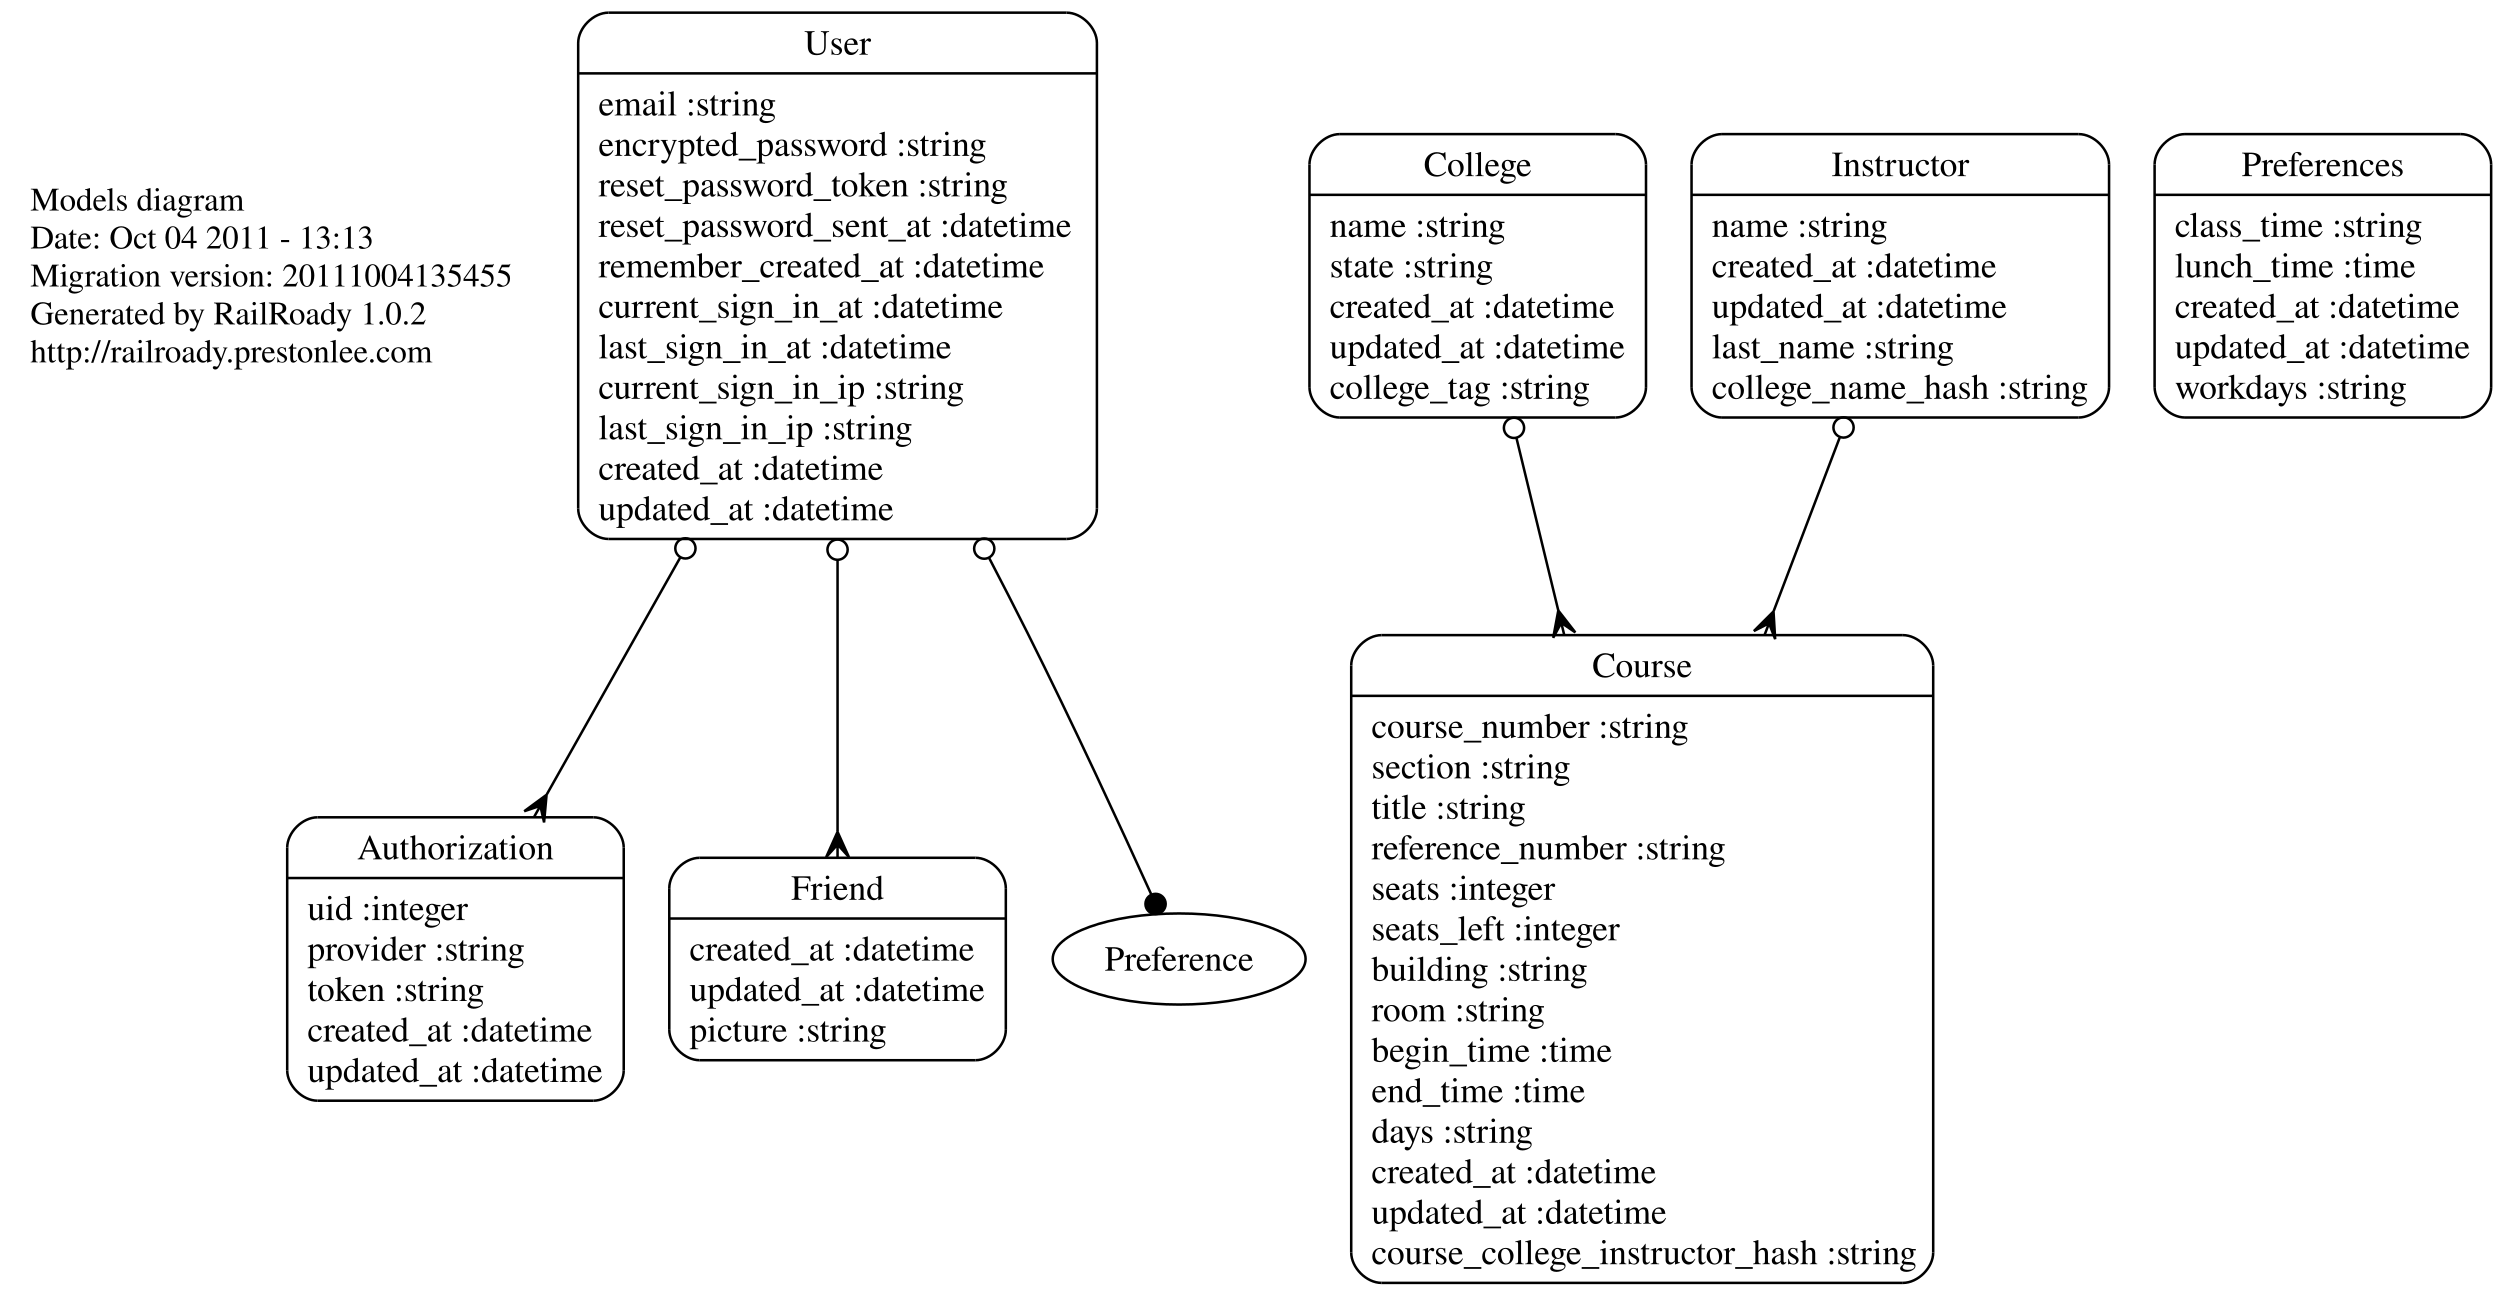
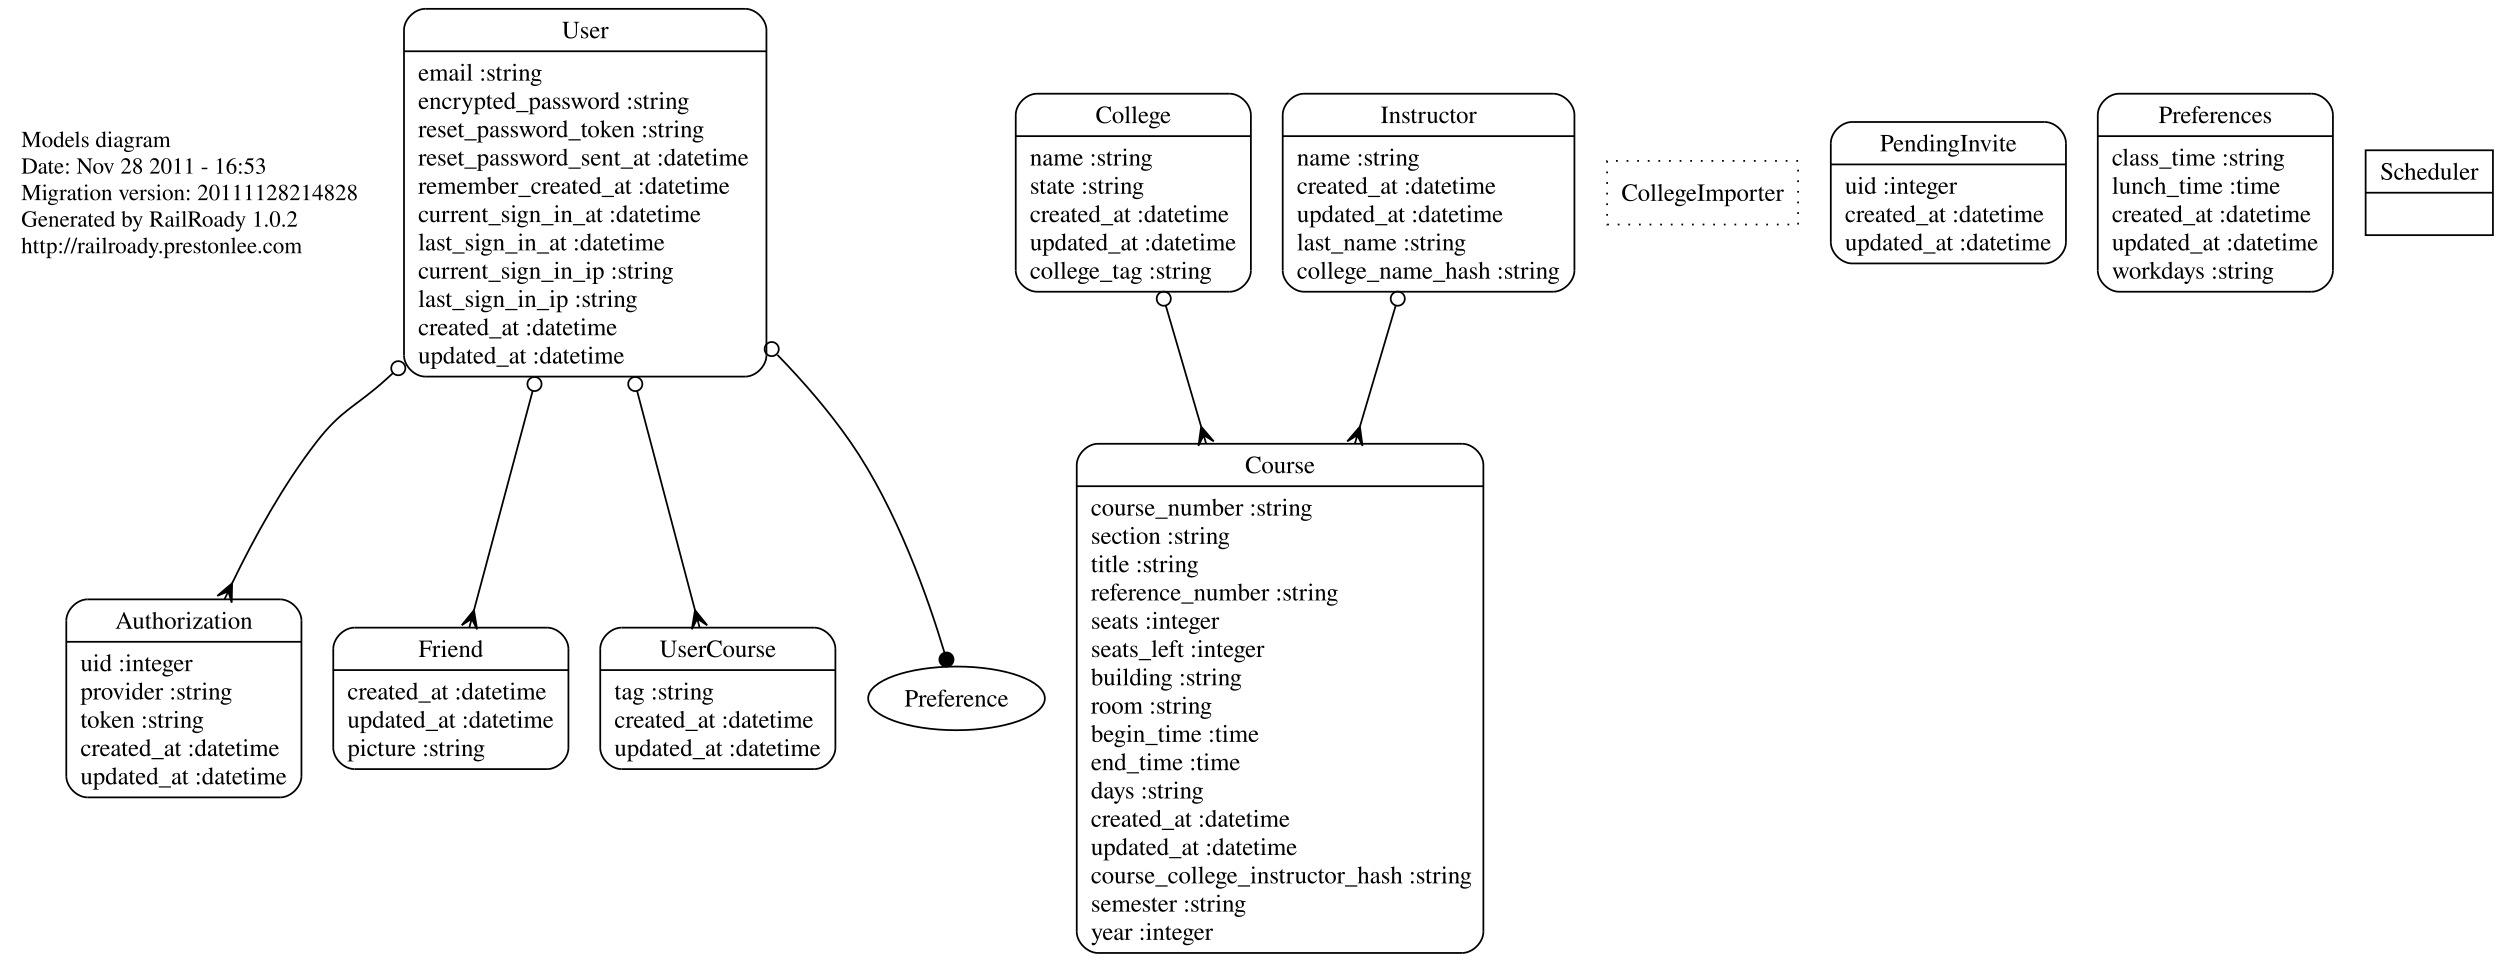
- <svg xmlns="http://www.w3.org/2000/svg" width="988pt" height="512pt" viewBox="0.00 0.00 988.00 512.00">
-   <g id="graph1" class="graph" transform="scale(1 1) rotate(0) translate(4 508)">
-     <polygon fill="white" stroke="white" points="-4,5 -4,-508 985,-508 985,5 -4,5" />
+ <svg xmlns="http://www.w3.org/2000/svg" width="1414pt" height="544pt" viewBox="0.00 0.00 1414.00 544.00">
+   <g id="graph1" class="graph" transform="scale(1 1) rotate(0) translate(4 540)">
+     <polygon fill="white" stroke="white" points="-4,5 -4,-540 1411,-540 1411,5 -4,5" />
    <g id="node1" class="node">
-       <text text-anchor="start" x="8" y="-424.8" font-family="Times,serif" font-size="13.00">Models diagram</text>
-       <text text-anchor="start" x="8" y="-409.8" font-family="Times,serif" font-size="13.00">Date: Oct 04 2011 - 13:13</text>
-       <text text-anchor="start" x="8" y="-394.8" font-family="Times,serif" font-size="13.00">Migration version: 20111004135455</text>
-       <text text-anchor="start" x="8" y="-379.8" font-family="Times,serif" font-size="13.00">Generated by RailRoady 1.0.2</text>
-       <text text-anchor="start" x="8" y="-364.8" font-family="Times,serif" font-size="13.00">http://railroady.prestonlee.com</text>
+       <text text-anchor="start" x="8" y="-456.8" font-family="Times,serif" font-size="13.00">Models diagram</text>
+       <text text-anchor="start" x="8" y="-441.8" font-family="Times,serif" font-size="13.00">Date: Nov 28 2011 - 16:53</text>
+       <text text-anchor="start" x="8" y="-426.8" font-family="Times,serif" font-size="13.00">Migration version: 20111128214828</text>
+       <text text-anchor="start" x="8" y="-411.8" font-family="Times,serif" font-size="13.00">Generated by RailRoady 1.0.2</text>
+       <text text-anchor="start" x="8" y="-396.8" font-family="Times,serif" font-size="13.00">http://railroady.prestonlee.com</text>
    </g>
    <g id="node2" class="node">
-       <polyline fill="none" stroke="black" points="121.5,-73 230.5,-73 " />
-       <path fill="none" stroke="black" d="M230.5,-73C236.5,-73 242.5,-79 242.5,-85" />
-       <polyline fill="none" stroke="black" points="242.5,-85 242.5,-173 " />
-       <path fill="none" stroke="black" d="M242.5,-173C242.5,-179 236.5,-185 230.5,-185" />
-       <polyline fill="none" stroke="black" points="230.5,-185 121.5,-185 " />
-       <path fill="none" stroke="black" d="M121.5,-185C115.5,-185 109.5,-179 109.5,-173" />
-       <polyline fill="none" stroke="black" points="109.5,-173 109.5,-85 " />
-       <path fill="none" stroke="black" d="M109.5,-85C109.5,-79 115.5,-73 121.5,-73" />
-       <text text-anchor="middle" x="176" y="-168.4" font-family="Times,serif" font-size="14.00">Authorization</text>
-       <polyline fill="none" stroke="black" points="109.5,-161 242.5,-161 " />
-       <text text-anchor="start" x="117.5" y="-144.4" font-family="Times,serif" font-size="14.00">uid :integer</text>
-       <text text-anchor="start" x="117.5" y="-128.4" font-family="Times,serif" font-size="14.00">provider :string</text>
-       <text text-anchor="start" x="117.5" y="-112.4" font-family="Times,serif" font-size="14.00">token :string</text>
-       <text text-anchor="start" x="117.5" y="-96.4" font-family="Times,serif" font-size="14.00">created_at :datetime</text>
-       <text text-anchor="start" x="117.5" y="-80.4" font-family="Times,serif" font-size="14.00">updated_at :datetime</text>
+       <polyline fill="none" stroke="black" points="45.5,-89 154.5,-89 " />
+       <path fill="none" stroke="black" d="M154.5,-89C160.5,-89 166.5,-95 166.5,-101" />
+       <polyline fill="none" stroke="black" points="166.5,-101 166.5,-189 " />
+       <path fill="none" stroke="black" d="M166.5,-189C166.5,-195 160.5,-201 154.5,-201" />
+       <polyline fill="none" stroke="black" points="154.5,-201 45.5,-201 " />
+       <path fill="none" stroke="black" d="M45.5,-201C39.5,-201 33.5,-195 33.5,-189" />
+       <polyline fill="none" stroke="black" points="33.5,-189 33.5,-101 " />
+       <path fill="none" stroke="black" d="M33.5,-101C33.5,-95 39.5,-89 45.5,-89" />
+       <text text-anchor="middle" x="100" y="-184.4" font-family="Times,serif" font-size="14.00">Authorization</text>
+       <polyline fill="none" stroke="black" points="33.5,-177 166.5,-177 " />
+       <text text-anchor="start" x="41.5" y="-160.4" font-family="Times,serif" font-size="14.00">uid :integer</text>
+       <text text-anchor="start" x="41.5" y="-144.4" font-family="Times,serif" font-size="14.00">provider :string</text>
+       <text text-anchor="start" x="41.5" y="-128.4" font-family="Times,serif" font-size="14.00">token :string</text>
+       <text text-anchor="start" x="41.5" y="-112.4" font-family="Times,serif" font-size="14.00">created_at :datetime</text>
+       <text text-anchor="start" x="41.5" y="-96.4" font-family="Times,serif" font-size="14.00">updated_at :datetime</text>
    </g>
    <g id="node3" class="node">
-       <polyline fill="none" stroke="black" points="525.5,-343 634.5,-343 " />
-       <path fill="none" stroke="black" d="M634.5,-343C640.5,-343 646.5,-349 646.5,-355" />
-       <polyline fill="none" stroke="black" points="646.5,-355 646.5,-443 " />
-       <path fill="none" stroke="black" d="M646.5,-443C646.5,-449 640.5,-455 634.5,-455" />
-       <polyline fill="none" stroke="black" points="634.5,-455 525.5,-455 " />
-       <path fill="none" stroke="black" d="M525.5,-455C519.5,-455 513.5,-449 513.5,-443" />
-       <polyline fill="none" stroke="black" points="513.5,-443 513.5,-355 " />
-       <path fill="none" stroke="black" d="M513.5,-355C513.5,-349 519.5,-343 525.5,-343" />
-       <text text-anchor="middle" x="580" y="-438.4" font-family="Times,serif" font-size="14.00">College</text>
-       <polyline fill="none" stroke="black" points="513.5,-431 646.5,-431 " />
-       <text text-anchor="start" x="521.5" y="-414.4" font-family="Times,serif" font-size="14.00">name :string</text>
-       <text text-anchor="start" x="521.5" y="-398.4" font-family="Times,serif" font-size="14.00">state :string</text>
-       <text text-anchor="start" x="521.5" y="-382.4" font-family="Times,serif" font-size="14.00">created_at :datetime</text>
-       <text text-anchor="start" x="521.5" y="-366.4" font-family="Times,serif" font-size="14.00">updated_at :datetime</text>
-       <text text-anchor="start" x="521.5" y="-350.4" font-family="Times,serif" font-size="14.00">college_tag :string</text>
+       <polyline fill="none" stroke="black" points="582.5,-375 691.5,-375 " />
+       <path fill="none" stroke="black" d="M691.5,-375C697.5,-375 703.5,-381 703.5,-387" />
+       <polyline fill="none" stroke="black" points="703.5,-387 703.5,-475 " />
+       <path fill="none" stroke="black" d="M703.5,-475C703.5,-481 697.5,-487 691.5,-487" />
+       <polyline fill="none" stroke="black" points="691.5,-487 582.5,-487 " />
+       <path fill="none" stroke="black" d="M582.5,-487C576.5,-487 570.5,-481 570.5,-475" />
+       <polyline fill="none" stroke="black" points="570.5,-475 570.5,-387 " />
+       <path fill="none" stroke="black" d="M570.5,-387C570.5,-381 576.5,-375 582.5,-375" />
+       <text text-anchor="middle" x="637" y="-470.4" font-family="Times,serif" font-size="14.00">College</text>
+       <polyline fill="none" stroke="black" points="570.5,-463 703.5,-463 " />
+       <text text-anchor="start" x="578.5" y="-446.4" font-family="Times,serif" font-size="14.00">name :string</text>
+       <text text-anchor="start" x="578.5" y="-430.4" font-family="Times,serif" font-size="14.00">state :string</text>
+       <text text-anchor="start" x="578.5" y="-414.4" font-family="Times,serif" font-size="14.00">created_at :datetime</text>
+       <text text-anchor="start" x="578.5" y="-398.4" font-family="Times,serif" font-size="14.00">updated_at :datetime</text>
+       <text text-anchor="start" x="578.5" y="-382.4" font-family="Times,serif" font-size="14.00">college_tag :string</text>
+     </g>
+     <g id="node5" class="node">
+       <polyline fill="none" stroke="black" points="617,-1 823,-1 " />
+       <path fill="none" stroke="black" d="M823,-1C829,-1 835,-7 835,-13" />
+       <polyline fill="none" stroke="black" points="835,-13 835,-277 " />
+       <path fill="none" stroke="black" d="M835,-277C835,-283 829,-289 823,-289" />
+       <polyline fill="none" stroke="black" points="823,-289 617,-289 " />
+       <path fill="none" stroke="black" d="M617,-289C611,-289 605,-283 605,-277" />
+       <polyline fill="none" stroke="black" points="605,-277 605,-13 " />
+       <path fill="none" stroke="black" d="M605,-13C605,-7 611,-1 617,-1" />
+       <text text-anchor="middle" x="720" y="-272.4" font-family="Times,serif" font-size="14.00">Course</text>
+       <polyline fill="none" stroke="black" points="605,-265 835,-265 " />
+       <text text-anchor="start" x="613" y="-248.4" font-family="Times,serif" font-size="14.00">course_number :string</text>
+       <text text-anchor="start" x="613" y="-232.4" font-family="Times,serif" font-size="14.00">section :string</text>
+       <text text-anchor="start" x="613" y="-216.4" font-family="Times,serif" font-size="14.00">title :string</text>
+       <text text-anchor="start" x="613" y="-200.4" font-family="Times,serif" font-size="14.00">reference_number :string</text>
+       <text text-anchor="start" x="613" y="-184.4" font-family="Times,serif" font-size="14.00">seats :integer</text>
+       <text text-anchor="start" x="613" y="-168.4" font-family="Times,serif" font-size="14.00">seats_left :integer</text>
+       <text text-anchor="start" x="613" y="-152.4" font-family="Times,serif" font-size="14.00">building :string</text>
+       <text text-anchor="start" x="613" y="-136.4" font-family="Times,serif" font-size="14.00">room :string</text>
+       <text text-anchor="start" x="613" y="-120.4" font-family="Times,serif" font-size="14.00">begin_time :time</text>
+       <text text-anchor="start" x="613" y="-104.4" font-family="Times,serif" font-size="14.00">end_time :time</text>
+       <text text-anchor="start" x="613" y="-88.4" font-family="Times,serif" font-size="14.00">days :string</text>
+       <text text-anchor="start" x="613" y="-72.4" font-family="Times,serif" font-size="14.00">created_at :datetime</text>
+       <text text-anchor="start" x="613" y="-56.4" font-family="Times,serif" font-size="14.00">updated_at :datetime</text>
+       <text text-anchor="start" x="613" y="-40.4" font-family="Times,serif" font-size="14.00">course_college_instructor_hash :string</text>
+       <text text-anchor="start" x="613" y="-24.4" font-family="Times,serif" font-size="14.00">semester :string</text>
+       <text text-anchor="start" x="613" y="-8.4" font-family="Times,serif" font-size="14.00">year :integer</text>
+     </g>
+     <g id="edge2" class="edge">
+       <path fill="none" stroke="black" d="M655.357,-367.19C661.352,-346.674 668.295,-322.917 675.361,-298.742" />
+       <ellipse fill="none" stroke="black" cx="654.224" cy="-371.066" rx="4" ry="4" />
+       <polygon fill="black" stroke="black" points="675.373,-298.698 682.498,-290.362 676.776,-293.899 678.179,-289.1 678.179,-289.1 678.179,-289.1 676.776,-293.899 673.859,-287.837 675.373,-298.698 675.373,-298.698" />
    </g>
    <g id="node4" class="node">
-       <polyline fill="none" stroke="black" points="542,-1 748,-1 " />
-       <path fill="none" stroke="black" d="M748,-1C754,-1 760,-7 760,-13" />
-       <polyline fill="none" stroke="black" points="760,-13 760,-245 " />
-       <path fill="none" stroke="black" d="M760,-245C760,-251 754,-257 748,-257" />
-       <polyline fill="none" stroke="black" points="748,-257 542,-257 " />
-       <path fill="none" stroke="black" d="M542,-257C536,-257 530,-251 530,-245" />
-       <polyline fill="none" stroke="black" points="530,-245 530,-13 " />
-       <path fill="none" stroke="black" d="M530,-13C530,-7 536,-1 542,-1" />
-       <text text-anchor="middle" x="645" y="-240.4" font-family="Times,serif" font-size="14.00">Course</text>
-       <polyline fill="none" stroke="black" points="530,-233 760,-233 " />
-       <text text-anchor="start" x="538" y="-216.4" font-family="Times,serif" font-size="14.00">course_number :string</text>
-       <text text-anchor="start" x="538" y="-200.4" font-family="Times,serif" font-size="14.00">section :string</text>
-       <text text-anchor="start" x="538" y="-184.4" font-family="Times,serif" font-size="14.00">title :string</text>
-       <text text-anchor="start" x="538" y="-168.4" font-family="Times,serif" font-size="14.00">reference_number :string</text>
-       <text text-anchor="start" x="538" y="-152.4" font-family="Times,serif" font-size="14.00">seats :integer</text>
-       <text text-anchor="start" x="538" y="-136.4" font-family="Times,serif" font-size="14.00">seats_left :integer</text>
-       <text text-anchor="start" x="538" y="-120.4" font-family="Times,serif" font-size="14.00">building :string</text>
-       <text text-anchor="start" x="538" y="-104.4" font-family="Times,serif" font-size="14.00">room :string</text>
-       <text text-anchor="start" x="538" y="-88.4" font-family="Times,serif" font-size="14.00">begin_time :time</text>
-       <text text-anchor="start" x="538" y="-72.4" font-family="Times,serif" font-size="14.00">end_time :time</text>
-       <text text-anchor="start" x="538" y="-56.4" font-family="Times,serif" font-size="14.00">days :string</text>
-       <text text-anchor="start" x="538" y="-40.4" font-family="Times,serif" font-size="14.00">created_at :datetime</text>
-       <text text-anchor="start" x="538" y="-24.4" font-family="Times,serif" font-size="14.00">updated_at :datetime</text>
-       <text text-anchor="start" x="538" y="-8.4" font-family="Times,serif" font-size="14.00">course_college_instructor_hash :string</text>
-     </g>
-     <g id="edge2" class="edge">
-       <path fill="none" stroke="black" d="M595.276,-335.016C600.268,-314.435 606.022,-290.711 611.805,-266.866" />
-       <ellipse fill="none" stroke="black" cx="594.332" cy="-338.908" rx="4" ry="4" />
-       <polygon fill="black" stroke="black" points="611.838,-266.729 618.568,-258.071 613.017,-261.87 614.195,-257.011 614.195,-257.011 614.195,-257.011 613.017,-261.87 609.822,-255.95 611.838,-266.729 611.838,-266.729" />
-     </g>
-     <g id="node5" class="node">
-       <polyline fill="none" stroke="black" points="272.5,-89 381.5,-89 " />
-       <path fill="none" stroke="black" d="M381.5,-89C387.5,-89 393.5,-95 393.5,-101" />
-       <polyline fill="none" stroke="black" points="393.5,-101 393.5,-157 " />
-       <path fill="none" stroke="black" d="M393.5,-157C393.5,-163 387.5,-169 381.5,-169" />
-       <polyline fill="none" stroke="black" points="381.5,-169 272.5,-169 " />
-       <path fill="none" stroke="black" d="M272.5,-169C266.5,-169 260.5,-163 260.5,-157" />
-       <polyline fill="none" stroke="black" points="260.5,-157 260.5,-101 " />
-       <path fill="none" stroke="black" d="M260.5,-101C260.5,-95 266.5,-89 272.5,-89" />
-       <text text-anchor="middle" x="327" y="-152.4" font-family="Times,serif" font-size="14.00">Friend</text>
-       <polyline fill="none" stroke="black" points="260.5,-145 393.5,-145 " />
-       <text text-anchor="start" x="268.5" y="-128.4" font-family="Times,serif" font-size="14.00">created_at :datetime</text>
-       <text text-anchor="start" x="268.5" y="-112.4" font-family="Times,serif" font-size="14.00">updated_at :datetime</text>
-       <text text-anchor="start" x="268.5" y="-96.4" font-family="Times,serif" font-size="14.00">picture :string</text>
+       <polygon fill="none" stroke="black" stroke-dasharray="1,5" points="1013,-449 905,-449 905,-413 1013,-413 1013,-449" />
+       <text text-anchor="middle" x="959" y="-426.4" font-family="Times,serif" font-size="14.00">CollegeImporter</text>
    </g>
    <g id="node6" class="node">
-       <polyline fill="none" stroke="black" points="676.5,-343 817.5,-343 " />
-       <path fill="none" stroke="black" d="M817.5,-343C823.5,-343 829.5,-349 829.5,-355" />
-       <polyline fill="none" stroke="black" points="829.5,-355 829.5,-443 " />
-       <path fill="none" stroke="black" d="M829.5,-443C829.5,-449 823.5,-455 817.5,-455" />
-       <polyline fill="none" stroke="black" points="817.5,-455 676.5,-455 " />
-       <path fill="none" stroke="black" d="M676.5,-455C670.5,-455 664.5,-449 664.5,-443" />
-       <polyline fill="none" stroke="black" points="664.5,-443 664.5,-355 " />
-       <path fill="none" stroke="black" d="M664.5,-355C664.5,-349 670.5,-343 676.5,-343" />
-       <text text-anchor="middle" x="747" y="-438.4" font-family="Times,serif" font-size="14.00">Instructor</text>
-       <polyline fill="none" stroke="black" points="664.5,-431 829.5,-431 " />
-       <text text-anchor="start" x="672.5" y="-414.4" font-family="Times,serif" font-size="14.00">name :string</text>
-       <text text-anchor="start" x="672.5" y="-398.4" font-family="Times,serif" font-size="14.00">created_at :datetime</text>
-       <text text-anchor="start" x="672.5" y="-382.4" font-family="Times,serif" font-size="14.00">updated_at :datetime</text>
-       <text text-anchor="start" x="672.5" y="-366.4" font-family="Times,serif" font-size="14.00">last_name :string</text>
-       <text text-anchor="start" x="672.5" y="-350.4" font-family="Times,serif" font-size="14.00">college_name_hash :string</text>
+       <polyline fill="none" stroke="black" points="196.5,-105 305.5,-105 " />
+       <path fill="none" stroke="black" d="M305.5,-105C311.5,-105 317.5,-111 317.5,-117" />
+       <polyline fill="none" stroke="black" points="317.5,-117 317.5,-173 " />
+       <path fill="none" stroke="black" d="M317.5,-173C317.5,-179 311.5,-185 305.5,-185" />
+       <polyline fill="none" stroke="black" points="305.5,-185 196.5,-185 " />
+       <path fill="none" stroke="black" d="M196.5,-185C190.5,-185 184.5,-179 184.5,-173" />
+       <polyline fill="none" stroke="black" points="184.5,-173 184.5,-117 " />
+       <path fill="none" stroke="black" d="M184.5,-117C184.5,-111 190.5,-105 196.5,-105" />
+       <text text-anchor="middle" x="251" y="-168.4" font-family="Times,serif" font-size="14.00">Friend</text>
+       <polyline fill="none" stroke="black" points="184.5,-161 317.5,-161 " />
+       <text text-anchor="start" x="192.5" y="-144.4" font-family="Times,serif" font-size="14.00">created_at :datetime</text>
+       <text text-anchor="start" x="192.5" y="-128.4" font-family="Times,serif" font-size="14.00">updated_at :datetime</text>
+       <text text-anchor="start" x="192.5" y="-112.4" font-family="Times,serif" font-size="14.00">picture :string</text>
+     </g>
+     <g id="node7" class="node">
+       <polyline fill="none" stroke="black" points="733.5,-375 874.5,-375 " />
+       <path fill="none" stroke="black" d="M874.5,-375C880.5,-375 886.5,-381 886.5,-387" />
+       <polyline fill="none" stroke="black" points="886.5,-387 886.5,-475 " />
+       <path fill="none" stroke="black" d="M886.5,-475C886.5,-481 880.5,-487 874.5,-487" />
+       <polyline fill="none" stroke="black" points="874.5,-487 733.5,-487 " />
+       <path fill="none" stroke="black" d="M733.5,-487C727.5,-487 721.5,-481 721.5,-475" />
+       <polyline fill="none" stroke="black" points="721.5,-475 721.5,-387 " />
+       <path fill="none" stroke="black" d="M721.5,-387C721.5,-381 727.5,-375 733.5,-375" />
+       <text text-anchor="middle" x="804" y="-470.4" font-family="Times,serif" font-size="14.00">Instructor</text>
+       <polyline fill="none" stroke="black" points="721.5,-463 886.5,-463 " />
+       <text text-anchor="start" x="729.5" y="-446.4" font-family="Times,serif" font-size="14.00">name :string</text>
+       <text text-anchor="start" x="729.5" y="-430.4" font-family="Times,serif" font-size="14.00">created_at :datetime</text>
+       <text text-anchor="start" x="729.5" y="-414.4" font-family="Times,serif" font-size="14.00">updated_at :datetime</text>
+       <text text-anchor="start" x="729.5" y="-398.4" font-family="Times,serif" font-size="14.00">last_name :string</text>
+       <text text-anchor="start" x="729.5" y="-382.4" font-family="Times,serif" font-size="14.00">college_name_hash :string</text>
    </g>
    <g id="edge4" class="edge">
-       <path fill="none" stroke="black" d="M723.029,-335.016C715.161,-314.344 706.086,-290.5 696.97,-266.548" />
-       <ellipse fill="none" stroke="black" cx="724.566" cy="-339.057" rx="4" ry="4" />
-       <polygon fill="black" stroke="black" points="696.897,-266.357 697.546,-255.41 695.118,-261.684 693.34,-257.011 693.34,-257.011 693.34,-257.011 695.118,-261.684 689.134,-258.611 696.897,-266.357 696.897,-266.357" />
-     </g>
-     <g id="node7" class="node">
-       <polyline fill="none" stroke="black" points="859.5,-343 968.5,-343 " />
-       <path fill="none" stroke="black" d="M968.5,-343C974.5,-343 980.5,-349 980.5,-355" />
-       <polyline fill="none" stroke="black" points="980.5,-355 980.5,-443 " />
-       <path fill="none" stroke="black" d="M980.5,-443C980.5,-449 974.5,-455 968.5,-455" />
-       <polyline fill="none" stroke="black" points="968.5,-455 859.5,-455 " />
-       <path fill="none" stroke="black" d="M859.5,-455C853.5,-455 847.5,-449 847.5,-443" />
-       <polyline fill="none" stroke="black" points="847.5,-443 847.5,-355 " />
-       <path fill="none" stroke="black" d="M847.5,-355C847.5,-349 853.5,-343 859.5,-343" />
-       <text text-anchor="middle" x="914" y="-438.4" font-family="Times,serif" font-size="14.00">Preferences</text>
-       <polyline fill="none" stroke="black" points="847.5,-431 980.5,-431 " />
-       <text text-anchor="start" x="855.5" y="-414.4" font-family="Times,serif" font-size="14.00">class_time :string</text>
-       <text text-anchor="start" x="855.5" y="-398.4" font-family="Times,serif" font-size="14.00">lunch_time :time</text>
-       <text text-anchor="start" x="855.5" y="-382.4" font-family="Times,serif" font-size="14.00">created_at :datetime</text>
-       <text text-anchor="start" x="855.5" y="-366.4" font-family="Times,serif" font-size="14.00">updated_at :datetime</text>
-       <text text-anchor="start" x="855.5" y="-350.4" font-family="Times,serif" font-size="14.00">workdays :string</text>
+       <path fill="none" stroke="black" d="M785.422,-367.19C779.354,-346.674 772.328,-322.917 765.177,-298.742" />
+       <ellipse fill="none" stroke="black" cx="786.57" cy="-371.069" rx="4" ry="4" />
+       <polygon fill="black" stroke="black" points="765.162,-298.689 766.64,-287.823 763.743,-293.894 762.325,-289.1 762.325,-289.1 762.325,-289.1 763.743,-293.894 758.01,-290.376 765.162,-298.689 765.162,-298.689" />
    </g>
    <g id="node8" class="node">
-       <polyline fill="none" stroke="black" points="236.5,-295 417.5,-295 " />
-       <path fill="none" stroke="black" d="M417.5,-295C423.5,-295 429.5,-301 429.5,-307" />
-       <polyline fill="none" stroke="black" points="429.5,-307 429.5,-491 " />
-       <path fill="none" stroke="black" d="M429.5,-491C429.5,-497 423.5,-503 417.5,-503" />
-       <polyline fill="none" stroke="black" points="417.5,-503 236.5,-503 " />
-       <path fill="none" stroke="black" d="M236.5,-503C230.5,-503 224.5,-497 224.5,-491" />
-       <polyline fill="none" stroke="black" points="224.5,-491 224.5,-307 " />
-       <path fill="none" stroke="black" d="M224.5,-307C224.5,-301 230.5,-295 236.5,-295" />
-       <text text-anchor="middle" x="327" y="-486.4" font-family="Times,serif" font-size="14.00">User</text>
-       <polyline fill="none" stroke="black" points="224.5,-479 429.5,-479 " />
-       <text text-anchor="start" x="232.5" y="-462.4" font-family="Times,serif" font-size="14.00">email :string</text>
-       <text text-anchor="start" x="232.5" y="-446.4" font-family="Times,serif" font-size="14.00">encrypted_password :string</text>
-       <text text-anchor="start" x="232.5" y="-430.4" font-family="Times,serif" font-size="14.00">reset_password_token :string</text>
-       <text text-anchor="start" x="232.5" y="-414.4" font-family="Times,serif" font-size="14.00">reset_password_sent_at :datetime</text>
-       <text text-anchor="start" x="232.5" y="-398.4" font-family="Times,serif" font-size="14.00">remember_created_at :datetime</text>
-       <text text-anchor="start" x="232.5" y="-382.4" font-family="Times,serif" font-size="14.00">current_sign_in_at :datetime</text>
-       <text text-anchor="start" x="232.5" y="-366.4" font-family="Times,serif" font-size="14.00">last_sign_in_at :datetime</text>
-       <text text-anchor="start" x="232.5" y="-350.4" font-family="Times,serif" font-size="14.00">current_sign_in_ip :string</text>
-       <text text-anchor="start" x="232.5" y="-334.4" font-family="Times,serif" font-size="14.00">last_sign_in_ip :string</text>
-       <text text-anchor="start" x="232.5" y="-318.4" font-family="Times,serif" font-size="14.00">created_at :datetime</text>
-       <text text-anchor="start" x="232.5" y="-302.4" font-family="Times,serif" font-size="14.00">updated_at :datetime</text>
+       <polyline fill="none" stroke="black" points="1043.5,-391 1152.5,-391 " />
+       <path fill="none" stroke="black" d="M1152.5,-391C1158.5,-391 1164.5,-397 1164.5,-403" />
+       <polyline fill="none" stroke="black" points="1164.5,-403 1164.5,-459 " />
+       <path fill="none" stroke="black" d="M1164.5,-459C1164.5,-465 1158.5,-471 1152.5,-471" />
+       <polyline fill="none" stroke="black" points="1152.5,-471 1043.5,-471 " />
+       <path fill="none" stroke="black" d="M1043.5,-471C1037.5,-471 1031.5,-465 1031.5,-459" />
+       <polyline fill="none" stroke="black" points="1031.5,-459 1031.5,-403 " />
+       <path fill="none" stroke="black" d="M1031.5,-403C1031.5,-397 1037.5,-391 1043.5,-391" />
+       <text text-anchor="middle" x="1098" y="-454.4" font-family="Times,serif" font-size="14.00">PendingInvite</text>
+       <polyline fill="none" stroke="black" points="1031.5,-447 1164.5,-447 " />
+       <text text-anchor="start" x="1039.5" y="-430.4" font-family="Times,serif" font-size="14.00">uid :integer</text>
+       <text text-anchor="start" x="1039.5" y="-414.4" font-family="Times,serif" font-size="14.00">created_at :datetime</text>
+       <text text-anchor="start" x="1039.5" y="-398.4" font-family="Times,serif" font-size="14.00">updated_at :datetime</text>
+     </g>
+     <g id="node9" class="node">
+       <polyline fill="none" stroke="black" points="1194.5,-375 1303.5,-375 " />
+       <path fill="none" stroke="black" d="M1303.5,-375C1309.5,-375 1315.5,-381 1315.5,-387" />
+       <polyline fill="none" stroke="black" points="1315.5,-387 1315.5,-475 " />
+       <path fill="none" stroke="black" d="M1315.5,-475C1315.5,-481 1309.5,-487 1303.5,-487" />
+       <polyline fill="none" stroke="black" points="1303.5,-487 1194.5,-487 " />
+       <path fill="none" stroke="black" d="M1194.5,-487C1188.5,-487 1182.5,-481 1182.5,-475" />
+       <polyline fill="none" stroke="black" points="1182.5,-475 1182.5,-387 " />
+       <path fill="none" stroke="black" d="M1182.5,-387C1182.5,-381 1188.5,-375 1194.5,-375" />
+       <text text-anchor="middle" x="1249" y="-470.4" font-family="Times,serif" font-size="14.00">Preferences</text>
+       <polyline fill="none" stroke="black" points="1182.5,-463 1315.5,-463 " />
+       <text text-anchor="start" x="1190.5" y="-446.4" font-family="Times,serif" font-size="14.00">class_time :string</text>
+       <text text-anchor="start" x="1190.5" y="-430.4" font-family="Times,serif" font-size="14.00">lunch_time :time</text>
+       <text text-anchor="start" x="1190.5" y="-414.4" font-family="Times,serif" font-size="14.00">created_at :datetime</text>
+       <text text-anchor="start" x="1190.5" y="-398.4" font-family="Times,serif" font-size="14.00">updated_at :datetime</text>
+       <text text-anchor="start" x="1190.5" y="-382.4" font-family="Times,serif" font-size="14.00">workdays :string</text>
+     </g>
+     <g id="node10" class="node">
+       <polygon fill="none" stroke="black" points="1334,-407 1334,-455 1406,-455 1406,-407 1334,-407" />
+       <text text-anchor="middle" x="1370" y="-438.4" font-family="Times,serif" font-size="14.00">Scheduler</text>
+       <polyline fill="none" stroke="black" points="1334,-431 1406,-431 " />
+       <text text-anchor="middle" x="1370" y="-414.4" font-family="Times,serif" font-size="14.00"> </text>
+     </g>
+     <g id="node11" class="node">
+       <polyline fill="none" stroke="black" points="236.5,-327 417.5,-327 " />
+       <path fill="none" stroke="black" d="M417.5,-327C423.5,-327 429.5,-333 429.5,-339" />
+       <polyline fill="none" stroke="black" points="429.5,-339 429.5,-523 " />
+       <path fill="none" stroke="black" d="M429.5,-523C429.5,-529 423.5,-535 417.5,-535" />
+       <polyline fill="none" stroke="black" points="417.5,-535 236.5,-535 " />
+       <path fill="none" stroke="black" d="M236.5,-535C230.5,-535 224.5,-529 224.5,-523" />
+       <polyline fill="none" stroke="black" points="224.5,-523 224.5,-339 " />
+       <path fill="none" stroke="black" d="M224.5,-339C224.5,-333 230.5,-327 236.5,-327" />
+       <text text-anchor="middle" x="327" y="-518.4" font-family="Times,serif" font-size="14.00">User</text>
+       <polyline fill="none" stroke="black" points="224.5,-511 429.5,-511 " />
+       <text text-anchor="start" x="232.5" y="-494.4" font-family="Times,serif" font-size="14.00">email :string</text>
+       <text text-anchor="start" x="232.5" y="-478.4" font-family="Times,serif" font-size="14.00">encrypted_password :string</text>
+       <text text-anchor="start" x="232.5" y="-462.4" font-family="Times,serif" font-size="14.00">reset_password_token :string</text>
+       <text text-anchor="start" x="232.5" y="-446.4" font-family="Times,serif" font-size="14.00">reset_password_sent_at :datetime</text>
+       <text text-anchor="start" x="232.5" y="-430.4" font-family="Times,serif" font-size="14.00">remember_created_at :datetime</text>
+       <text text-anchor="start" x="232.5" y="-414.4" font-family="Times,serif" font-size="14.00">current_sign_in_at :datetime</text>
+       <text text-anchor="start" x="232.5" y="-398.4" font-family="Times,serif" font-size="14.00">last_sign_in_at :datetime</text>
+       <text text-anchor="start" x="232.5" y="-382.4" font-family="Times,serif" font-size="14.00">current_sign_in_ip :string</text>
+       <text text-anchor="start" x="232.5" y="-366.4" font-family="Times,serif" font-size="14.00">last_sign_in_ip :string</text>
+       <text text-anchor="start" x="232.5" y="-350.4" font-family="Times,serif" font-size="14.00">created_at :datetime</text>
+       <text text-anchor="start" x="232.5" y="-334.4" font-family="Times,serif" font-size="14.00">updated_at :datetime</text>
    </g>
    <g id="edge6" class="edge">
-       <path fill="none" stroke="black" d="M264.874,-287.736C246.915,-255.863 227.914,-222.139 212.111,-194.09" />
-       <ellipse fill="none" stroke="black" cx="266.872" cy="-291.283" rx="4" ry="4" />
-       <polygon fill="black" stroke="black" points="212.006,-193.905 211.018,-182.984 209.552,-189.549 207.097,-185.193 207.097,-185.193 207.097,-185.193 209.552,-189.549 203.177,-187.402 212.006,-193.905 212.006,-193.905" />
+       <path fill="none" stroke="black" d="M218.145,-328.877C217.092,-327.913 216.043,-326.954 215,-326 197.347,-309.862 189.647,-308.908 175,-290 156.239,-265.781 139.89,-236.171 127.286,-210.113" />
+       <ellipse fill="none" stroke="black" cx="221.271" cy="-331.742" rx="4" ry="4" />
+       <polygon fill="black" stroke="black" points="127.276,-210.092 127.051,-199.128 125.131,-205.575 122.986,-201.059 122.986,-201.059 122.986,-201.059 125.131,-205.575 118.921,-202.989 127.276,-210.092 127.276,-210.092" />
    </g>
    <g id="edge8" class="edge">
-       <path fill="none" stroke="black" d="M327,-286.739C327,-249.4 327,-209.634 327,-179.5" />
-       <ellipse fill="none" stroke="black" cx="327" cy="-290.768" rx="4" ry="4" />
-       <polygon fill="black" stroke="black" points="327,-179.262 331.5,-169.262 327,-174.262 327,-169.262 327,-169.262 327,-169.262 327,-174.262 322.5,-169.262 327,-179.262 327,-179.262" />
-     </g>
-     <g id="node14" class="node">
-       <ellipse fill="none" stroke="black" cx="462" cy="-129" rx="49.969" ry="18" />
-       <text text-anchor="middle" x="462" y="-124.4" font-family="Times,serif" font-size="14.00">Preference</text>
+       <path fill="none" stroke="black" d="M297.252,-318.836C285.762,-275.901 273.215,-229.015 264.092,-194.922" />
+       <ellipse fill="none" stroke="black" cx="298.313" cy="-322.802" rx="4" ry="4" />
+       <polygon fill="black" stroke="black" points="264.08,-194.876 265.842,-184.053 262.787,-190.046 261.495,-185.216 261.495,-185.216 261.495,-185.216 262.787,-190.046 257.147,-186.38 264.08,-194.876 264.08,-194.876" />
+     </g>
+     <g id="node12" class="node">
+       <polyline fill="none" stroke="black" points="347.5,-105 456.5,-105 " />
+       <path fill="none" stroke="black" d="M456.5,-105C462.5,-105 468.5,-111 468.5,-117" />
+       <polyline fill="none" stroke="black" points="468.5,-117 468.5,-173 " />
+       <path fill="none" stroke="black" d="M468.5,-173C468.5,-179 462.5,-185 456.5,-185" />
+       <polyline fill="none" stroke="black" points="456.5,-185 347.5,-185 " />
+       <path fill="none" stroke="black" d="M347.5,-185C341.5,-185 335.5,-179 335.5,-173" />
+       <polyline fill="none" stroke="black" points="335.5,-173 335.5,-117 " />
+       <path fill="none" stroke="black" d="M335.5,-117C335.5,-111 341.5,-105 347.5,-105" />
+       <text text-anchor="middle" x="402" y="-168.4" font-family="Times,serif" font-size="14.00">UserCourse</text>
+       <polyline fill="none" stroke="black" points="335.5,-161 468.5,-161 " />
+       <text text-anchor="start" x="343.5" y="-144.4" font-family="Times,serif" font-size="14.00">tag :string</text>
+       <text text-anchor="start" x="343.5" y="-128.4" font-family="Times,serif" font-size="14.00">created_at :datetime</text>
+       <text text-anchor="start" x="343.5" y="-112.4" font-family="Times,serif" font-size="14.00">updated_at :datetime</text>
+     </g>
+     <g id="edge12" class="edge">
+       <path fill="none" stroke="black" d="M356.357,-318.836C367.695,-275.901 380.077,-229.015 389.08,-194.922" />
+       <ellipse fill="none" stroke="black" cx="355.31" cy="-322.799" rx="4" ry="4" />
+       <polygon fill="black" stroke="black" points="389.09,-194.885 395.994,-186.365 390.367,-190.051 391.644,-185.216 391.644,-185.216 391.644,-185.216 390.367,-190.051 387.293,-184.067 389.09,-194.885 389.09,-194.885" />
+     </g>
+     <g id="node18" class="node">
+       <ellipse fill="none" stroke="black" cx="537" cy="-145" rx="49.969" ry="18" />
+       <text text-anchor="middle" x="537" y="-140.4" font-family="Times,serif" font-size="14.00">Preference</text>
    </g>
    <g id="edge10" class="edge">
-       <path fill="none" stroke="black" d="M386.901,-287.497C392.076,-277.558 397.174,-267.618 402,-258 419.855,-222.416 439.174,-180.532 450.932,-154.621" />
-       <ellipse fill="none" stroke="black" cx="384.975" cy="-291.184" rx="4" ry="4" />
-       <ellipse fill="black" stroke="black" cx="452.679" cy="-150.761" rx="4" ry="4" />
+       <path fill="none" stroke="black" d="M435.688,-339.31C450.717,-323.832 465.066,-307.173 477,-290 503.277,-252.188 521.115,-201.087 530.134,-171.026" />
+       <ellipse fill="none" stroke="black" cx="432.48" cy="-342.562" rx="4" ry="4" />
+       <ellipse fill="black" stroke="black" cx="531.32" cy="-166.972" rx="4" ry="4" />
    </g>
  </g>
</svg>
